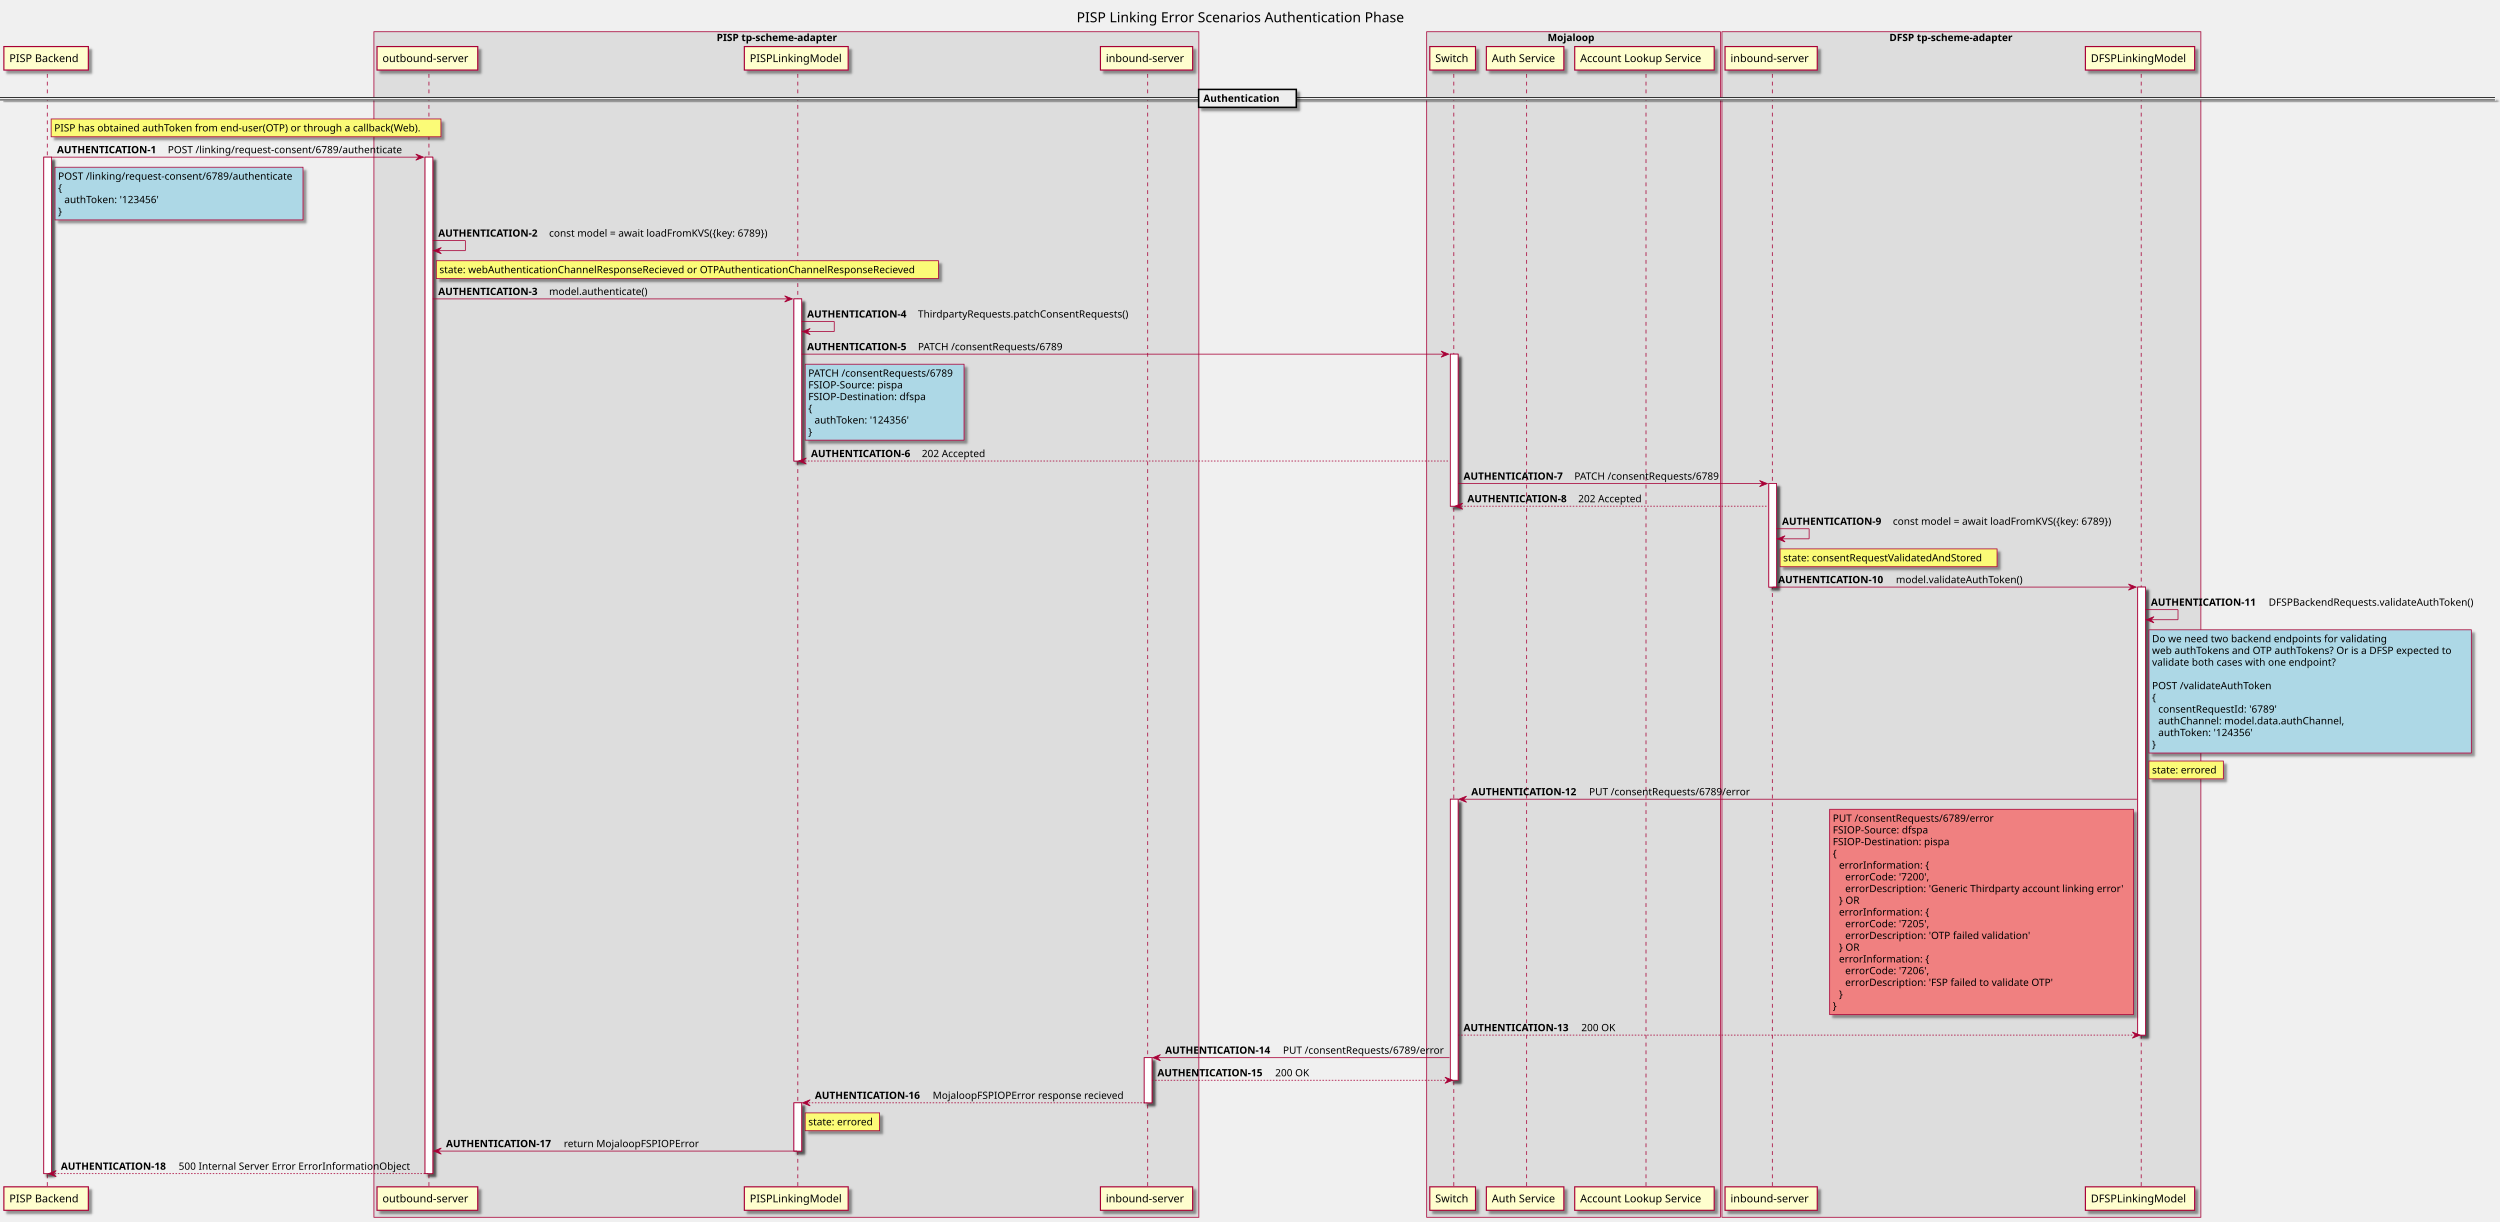
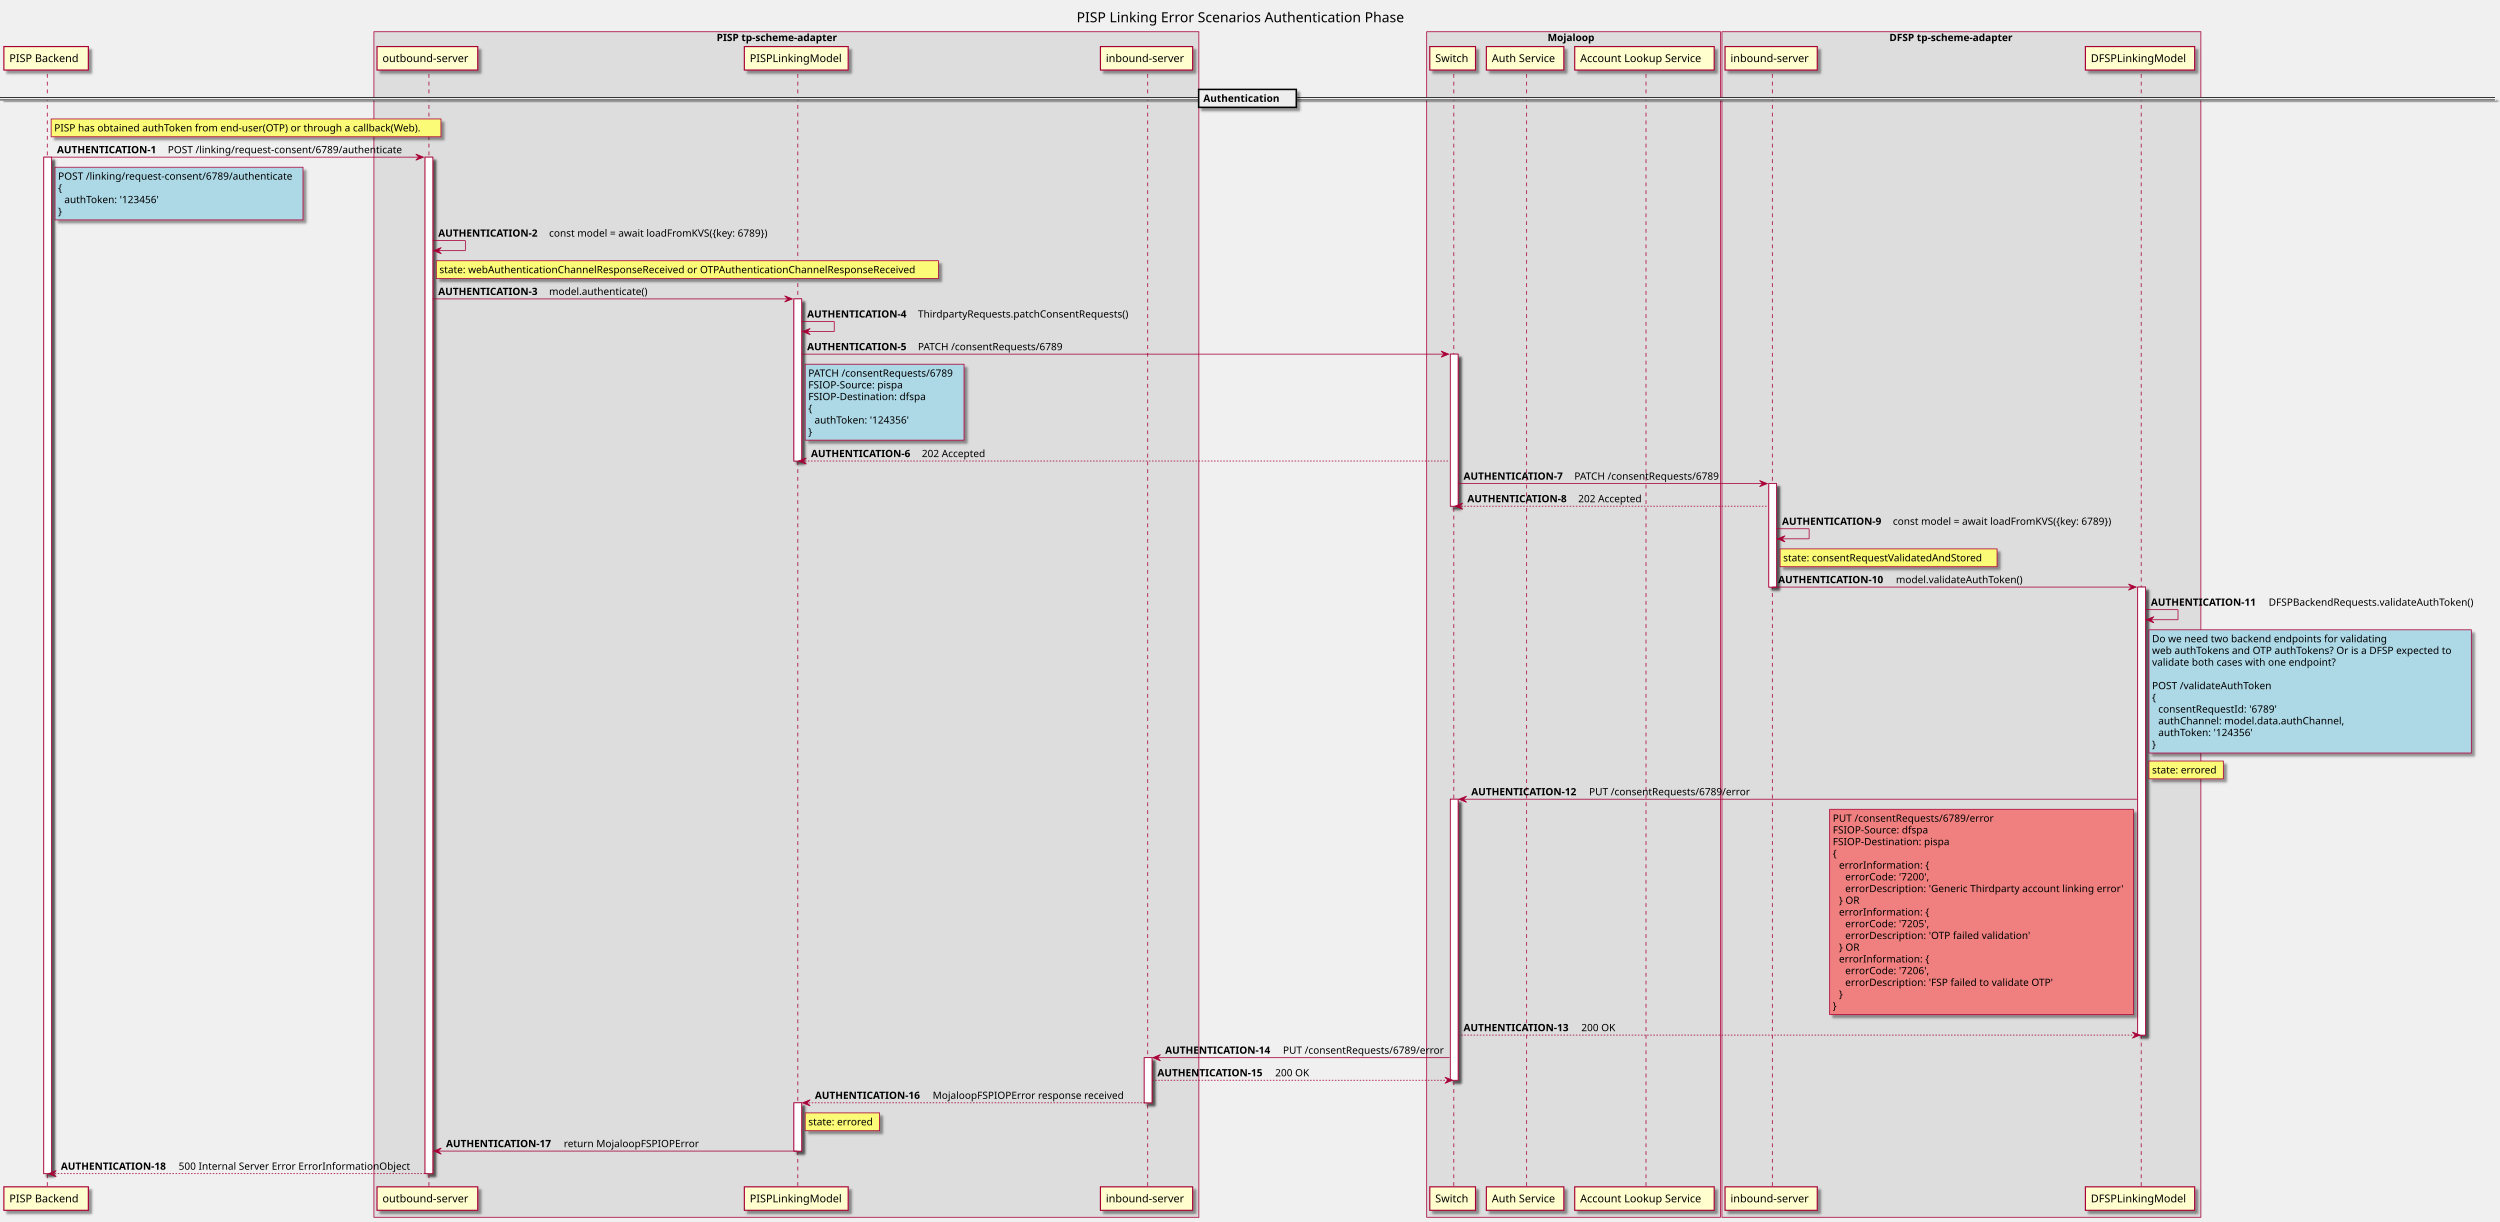
<svg xmlns="http://www.w3.org/2000/svg" contentScriptType="application/ecmascript" contentStyleType="text/css" height="1576px" preserveAspectRatio="none" style="width:3226px;height:1576px;" version="1.1" viewBox="0 0 3226 1576" width="3226px" zoomAndPan="magnify">
  <defs>
-     <filter height="300%" id="f1t2xaxu7m382k" width="300%" x="-1" y="-1">
+     <filter height="300%" id="frjs5i3payu4c" width="300%" x="-1" y="-1">
      <feGaussianBlur result="blurOut" stdDeviation="2.0" />
      <feColorMatrix in="blurOut" result="blurOut2" type="matrix" values="0 0 0 0 0 0 0 0 0 0 0 0 0 0 0 0 0 0 .4 0" />
      <feOffset dx="4.0" dy="4.0" in="blurOut2" result="blurOut3" />
      <feBlend in="SourceGraphic" in2="blurOut3" mode="normal" />
    </filter>
  </defs>
  <g>
    <text fill="#000000" font-family="sans-serif" font-size="18" lengthAdjust="spacing" textLength="441" x="1389.25" y="28.708">PISP Linking Error Scenarios Authentication Phase</text>
    <rect fill="#DDDDDD" height="1529.828" style="stroke:#A80036;stroke-width:1.0;" width="1064.5" x="482.5" y="40.953" />
    <text fill="#000000" font-family="sans-serif" font-size="13" font-weight="bold" lengthAdjust="spacing" textLength="180" x="924.75" y="53.02">PISP tp-scheme-adapter</text>
    <rect fill="#DDDDDD" height="1529.828" style="stroke:#A80036;stroke-width:1.0;" width="379" x="1841" y="40.953" />
    <text fill="#000000" font-family="sans-serif" font-size="13" font-weight="bold" lengthAdjust="spacing" textLength="67" x="1997" y="53.02">Mojaloop</text>
    <rect fill="#DDDDDD" height="1529.828" style="stroke:#A80036;stroke-width:1.0;" width="618" x="2222" y="40.953" />
    <text fill="#000000" font-family="sans-serif" font-size="13" font-weight="bold" lengthAdjust="spacing" textLength="186" x="2438" y="53.02">DFSP tp-scheme-adapter</text>
-     <rect fill="#FFFFFF" filter="url(#f1t2xaxu7m382k)" height="1311.703" style="stroke:#A80036;stroke-width:1.0;" width="10" x="56.5" y="202.781" />
-     <rect fill="#FFFFFF" filter="url(#f1t2xaxu7m382k)" height="1311.703" style="stroke:#A80036;stroke-width:1.0;" width="10" x="548.5" y="202.781" />
-     <rect fill="#FFFFFF" filter="url(#f1t2xaxu7m382k)" height="209.195" style="stroke:#A80036;stroke-width:1.0;" width="10" x="1024.5" y="385.711" />
-     <rect fill="#FFFFFF" filter="url(#f1t2xaxu7m382k)" height="62.266" style="stroke:#A80036;stroke-width:1.0;" width="10" x="1024.5" y="1423.086" />
-     <rect fill="#FFFFFF" filter="url(#f1t2xaxu7m382k)" height="58.266" style="stroke:#A80036;stroke-width:1.0;" width="10" x="1476.5" y="1364.82" />
-     <rect fill="#FFFFFF" filter="url(#f1t2xaxu7m382k)" height="196.195" style="stroke:#A80036;stroke-width:1.0;" width="10" x="1871.5" y="456.977" />
-     <rect fill="#FFFFFF" filter="url(#f1t2xaxu7m382k)" height="362.656" style="stroke:#A80036;stroke-width:1.0;" width="10" x="1871.5" y="1031.297" />
-     <rect fill="#FFFFFF" filter="url(#f1t2xaxu7m382k)" height="133.531" style="stroke:#A80036;stroke-width:1.0;" width="10" x="2282.5" y="624.039" />
-     <rect fill="#FFFFFF" filter="url(#f1t2xaxu7m382k)" height="578.117" style="stroke:#A80036;stroke-width:1.0;" width="10" x="2758.5" y="757.57" />
+     <rect fill="#FFFFFF" filter="url(#frjs5i3payu4c)" height="1311.703" style="stroke:#A80036;stroke-width:1.0;" width="10" x="56.5" y="202.781" />
+     <rect fill="#FFFFFF" filter="url(#frjs5i3payu4c)" height="1311.703" style="stroke:#A80036;stroke-width:1.0;" width="10" x="548.5" y="202.781" />
+     <rect fill="#FFFFFF" filter="url(#frjs5i3payu4c)" height="209.195" style="stroke:#A80036;stroke-width:1.0;" width="10" x="1024.5" y="385.711" />
+     <rect fill="#FFFFFF" filter="url(#frjs5i3payu4c)" height="62.266" style="stroke:#A80036;stroke-width:1.0;" width="10" x="1024.5" y="1423.086" />
+     <rect fill="#FFFFFF" filter="url(#frjs5i3payu4c)" height="58.266" style="stroke:#A80036;stroke-width:1.0;" width="10" x="1476.5" y="1364.82" />
+     <rect fill="#FFFFFF" filter="url(#frjs5i3payu4c)" height="196.195" style="stroke:#A80036;stroke-width:1.0;" width="10" x="1871.5" y="456.977" />
+     <rect fill="#FFFFFF" filter="url(#frjs5i3payu4c)" height="362.656" style="stroke:#A80036;stroke-width:1.0;" width="10" x="1871.5" y="1031.297" />
+     <rect fill="#FFFFFF" filter="url(#frjs5i3payu4c)" height="133.531" style="stroke:#A80036;stroke-width:1.0;" width="10" x="2282.5" y="624.039" />
+     <rect fill="#FFFFFF" filter="url(#frjs5i3payu4c)" height="578.117" style="stroke:#A80036;stroke-width:1.0;" width="10" x="2758.5" y="757.57" />
    <line style="stroke:#A80036;stroke-width:1.0;stroke-dasharray:5.0,5.0;" x1="61" x2="61" y1="95.383" y2="1532.484" />
    <line style="stroke:#A80036;stroke-width:1.0;stroke-dasharray:5.0,5.0;" x1="553.5" x2="553.5" y1="95.383" y2="1532.484" />
    <line style="stroke:#A80036;stroke-width:1.0;stroke-dasharray:5.0,5.0;" x1="1029.5" x2="1029.5" y1="95.383" y2="1532.484" />
    <line style="stroke:#A80036;stroke-width:1.0;stroke-dasharray:5.0,5.0;" x1="1481" x2="1481" y1="95.383" y2="1532.484" />
    <line style="stroke:#A80036;stroke-width:1.0;stroke-dasharray:5.0,5.0;" x1="1876" x2="1876" y1="95.383" y2="1532.484" />
    <line style="stroke:#A80036;stroke-width:1.0;stroke-dasharray:5.0,5.0;" x1="1970" x2="1970" y1="95.383" y2="1532.484" />
    <line style="stroke:#A80036;stroke-width:1.0;stroke-dasharray:5.0,5.0;" x1="2124" x2="2124" y1="95.383" y2="1532.484" />
    <line style="stroke:#A80036;stroke-width:1.0;stroke-dasharray:5.0,5.0;" x1="2287" x2="2287" y1="95.383" y2="1532.484" />
    <line style="stroke:#A80036;stroke-width:1.0;stroke-dasharray:5.0,5.0;" x1="2763" x2="2763" y1="95.383" y2="1532.484" />
-     <rect fill="#FEFECE" filter="url(#f1t2xaxu7m382k)" height="30.297" style="stroke:#A80036;stroke-width:1.5;" width="109" x="5" y="60.086" />
+     <rect fill="#FEFECE" filter="url(#frjs5i3payu4c)" height="30.297" style="stroke:#A80036;stroke-width:1.5;" width="109" x="5" y="60.086" />
    <text fill="#000000" font-family="sans-serif" font-size="14" lengthAdjust="spacing" textLength="95" x="12" y="80.081">PISP Backend</text>
-     <rect fill="#FEFECE" filter="url(#f1t2xaxu7m382k)" height="30.297" style="stroke:#A80036;stroke-width:1.5;" width="109" x="5" y="1531.484" />
+     <rect fill="#FEFECE" filter="url(#frjs5i3payu4c)" height="30.297" style="stroke:#A80036;stroke-width:1.5;" width="109" x="5" y="1531.484" />
    <text fill="#000000" font-family="sans-serif" font-size="14" lengthAdjust="spacing" textLength="95" x="12" y="1551.479">PISP Backend</text>
-     <rect fill="#FEFECE" filter="url(#f1t2xaxu7m382k)" height="30.297" style="stroke:#A80036;stroke-width:1.5;" width="130" x="486.5" y="60.086" />
+     <rect fill="#FEFECE" filter="url(#frjs5i3payu4c)" height="30.297" style="stroke:#A80036;stroke-width:1.5;" width="130" x="486.5" y="60.086" />
    <text fill="#000000" font-family="sans-serif" font-size="14" lengthAdjust="spacing" textLength="116" x="493.5" y="80.081">outbound-server</text>
-     <rect fill="#FEFECE" filter="url(#f1t2xaxu7m382k)" height="30.297" style="stroke:#A80036;stroke-width:1.5;" width="130" x="486.5" y="1531.484" />
+     <rect fill="#FEFECE" filter="url(#frjs5i3payu4c)" height="30.297" style="stroke:#A80036;stroke-width:1.5;" width="130" x="486.5" y="1531.484" />
    <text fill="#000000" font-family="sans-serif" font-size="14" lengthAdjust="spacing" textLength="116" x="493.5" y="1551.479">outbound-server</text>
-     <rect fill="#FEFECE" filter="url(#f1t2xaxu7m382k)" height="30.297" style="stroke:#A80036;stroke-width:1.5;" width="134" x="960.5" y="60.086" />
+     <rect fill="#FEFECE" filter="url(#frjs5i3payu4c)" height="30.297" style="stroke:#A80036;stroke-width:1.5;" width="134" x="960.5" y="60.086" />
    <text fill="#000000" font-family="sans-serif" font-size="14" lengthAdjust="spacing" textLength="120" x="967.5" y="80.081">PISPLinkingModel</text>
-     <rect fill="#FEFECE" filter="url(#f1t2xaxu7m382k)" height="30.297" style="stroke:#A80036;stroke-width:1.5;" width="134" x="960.5" y="1531.484" />
+     <rect fill="#FEFECE" filter="url(#frjs5i3payu4c)" height="30.297" style="stroke:#A80036;stroke-width:1.5;" width="134" x="960.5" y="1531.484" />
    <text fill="#000000" font-family="sans-serif" font-size="14" lengthAdjust="spacing" textLength="120" x="967.5" y="1551.479">PISPLinkingModel</text>
-     <rect fill="#FEFECE" filter="url(#f1t2xaxu7m382k)" height="30.297" style="stroke:#A80036;stroke-width:1.5;" width="119" x="1420" y="60.086" />
+     <rect fill="#FEFECE" filter="url(#frjs5i3payu4c)" height="30.297" style="stroke:#A80036;stroke-width:1.5;" width="119" x="1420" y="60.086" />
    <text fill="#000000" font-family="sans-serif" font-size="14" lengthAdjust="spacing" textLength="105" x="1427" y="80.081">inbound-server</text>
-     <rect fill="#FEFECE" filter="url(#f1t2xaxu7m382k)" height="30.297" style="stroke:#A80036;stroke-width:1.5;" width="119" x="1420" y="1531.484" />
+     <rect fill="#FEFECE" filter="url(#frjs5i3payu4c)" height="30.297" style="stroke:#A80036;stroke-width:1.5;" width="119" x="1420" y="1531.484" />
    <text fill="#000000" font-family="sans-serif" font-size="14" lengthAdjust="spacing" textLength="105" x="1427" y="1551.479">inbound-server</text>
-     <rect fill="#FEFECE" filter="url(#f1t2xaxu7m382k)" height="30.297" style="stroke:#A80036;stroke-width:1.5;" width="59" x="1845" y="60.086" />
+     <rect fill="#FEFECE" filter="url(#frjs5i3payu4c)" height="30.297" style="stroke:#A80036;stroke-width:1.5;" width="59" x="1845" y="60.086" />
    <text fill="#000000" font-family="sans-serif" font-size="14" lengthAdjust="spacing" textLength="45" x="1852" y="80.081">Switch</text>
-     <rect fill="#FEFECE" filter="url(#f1t2xaxu7m382k)" height="30.297" style="stroke:#A80036;stroke-width:1.5;" width="59" x="1845" y="1531.484" />
+     <rect fill="#FEFECE" filter="url(#frjs5i3payu4c)" height="30.297" style="stroke:#A80036;stroke-width:1.5;" width="59" x="1845" y="1531.484" />
    <text fill="#000000" font-family="sans-serif" font-size="14" lengthAdjust="spacing" textLength="45" x="1852" y="1551.479">Switch</text>
-     <rect fill="#FEFECE" filter="url(#f1t2xaxu7m382k)" height="30.297" style="stroke:#A80036;stroke-width:1.5;" width="100" x="1918" y="60.086" />
+     <rect fill="#FEFECE" filter="url(#frjs5i3payu4c)" height="30.297" style="stroke:#A80036;stroke-width:1.5;" width="100" x="1918" y="60.086" />
    <text fill="#000000" font-family="sans-serif" font-size="14" lengthAdjust="spacing" textLength="86" x="1925" y="80.081">Auth Service</text>
-     <rect fill="#FEFECE" filter="url(#f1t2xaxu7m382k)" height="30.297" style="stroke:#A80036;stroke-width:1.5;" width="100" x="1918" y="1531.484" />
+     <rect fill="#FEFECE" filter="url(#frjs5i3payu4c)" height="30.297" style="stroke:#A80036;stroke-width:1.5;" width="100" x="1918" y="1531.484" />
    <text fill="#000000" font-family="sans-serif" font-size="14" lengthAdjust="spacing" textLength="86" x="1925" y="1551.479">Auth Service</text>
-     <rect fill="#FEFECE" filter="url(#f1t2xaxu7m382k)" height="30.297" style="stroke:#A80036;stroke-width:1.5;" width="180" x="2032" y="60.086" />
+     <rect fill="#FEFECE" filter="url(#frjs5i3payu4c)" height="30.297" style="stroke:#A80036;stroke-width:1.5;" width="180" x="2032" y="60.086" />
    <text fill="#000000" font-family="sans-serif" font-size="14" lengthAdjust="spacing" textLength="166" x="2039" y="80.081">Account Lookup Service</text>
-     <rect fill="#FEFECE" filter="url(#f1t2xaxu7m382k)" height="30.297" style="stroke:#A80036;stroke-width:1.5;" width="180" x="2032" y="1531.484" />
+     <rect fill="#FEFECE" filter="url(#frjs5i3payu4c)" height="30.297" style="stroke:#A80036;stroke-width:1.5;" width="180" x="2032" y="1531.484" />
    <text fill="#000000" font-family="sans-serif" font-size="14" lengthAdjust="spacing" textLength="166" x="2039" y="1551.479">Account Lookup Service</text>
-     <rect fill="#FEFECE" filter="url(#f1t2xaxu7m382k)" height="30.297" style="stroke:#A80036;stroke-width:1.5;" width="119" x="2226" y="60.086" />
+     <rect fill="#FEFECE" filter="url(#frjs5i3payu4c)" height="30.297" style="stroke:#A80036;stroke-width:1.5;" width="119" x="2226" y="60.086" />
    <text fill="#000000" font-family="sans-serif" font-size="14" lengthAdjust="spacing" textLength="105" x="2233" y="80.081">inbound-server</text>
-     <rect fill="#FEFECE" filter="url(#f1t2xaxu7m382k)" height="30.297" style="stroke:#A80036;stroke-width:1.5;" width="119" x="2226" y="1531.484" />
+     <rect fill="#FEFECE" filter="url(#frjs5i3payu4c)" height="30.297" style="stroke:#A80036;stroke-width:1.5;" width="119" x="2226" y="1531.484" />
    <text fill="#000000" font-family="sans-serif" font-size="14" lengthAdjust="spacing" textLength="105" x="2233" y="1551.479">inbound-server</text>
-     <rect fill="#FEFECE" filter="url(#f1t2xaxu7m382k)" height="30.297" style="stroke:#A80036;stroke-width:1.5;" width="141" x="2691" y="60.086" />
+     <rect fill="#FEFECE" filter="url(#frjs5i3payu4c)" height="30.297" style="stroke:#A80036;stroke-width:1.5;" width="141" x="2691" y="60.086" />
    <text fill="#000000" font-family="sans-serif" font-size="14" lengthAdjust="spacing" textLength="127" x="2698" y="80.081">DFSPLinkingModel</text>
-     <rect fill="#FEFECE" filter="url(#f1t2xaxu7m382k)" height="30.297" style="stroke:#A80036;stroke-width:1.5;" width="141" x="2691" y="1531.484" />
+     <rect fill="#FEFECE" filter="url(#frjs5i3payu4c)" height="30.297" style="stroke:#A80036;stroke-width:1.5;" width="141" x="2691" y="1531.484" />
    <text fill="#000000" font-family="sans-serif" font-size="14" lengthAdjust="spacing" textLength="127" x="2698" y="1551.479">DFSPLinkingModel</text>
-     <rect fill="#FFFFFF" filter="url(#f1t2xaxu7m382k)" height="1311.703" style="stroke:#A80036;stroke-width:1.0;" width="10" x="56.5" y="202.781" />
-     <rect fill="#FFFFFF" filter="url(#f1t2xaxu7m382k)" height="1311.703" style="stroke:#A80036;stroke-width:1.0;" width="10" x="548.5" y="202.781" />
-     <rect fill="#FFFFFF" filter="url(#f1t2xaxu7m382k)" height="209.195" style="stroke:#A80036;stroke-width:1.0;" width="10" x="1024.5" y="385.711" />
-     <rect fill="#FFFFFF" filter="url(#f1t2xaxu7m382k)" height="62.266" style="stroke:#A80036;stroke-width:1.0;" width="10" x="1024.5" y="1423.086" />
-     <rect fill="#FFFFFF" filter="url(#f1t2xaxu7m382k)" height="58.266" style="stroke:#A80036;stroke-width:1.0;" width="10" x="1476.5" y="1364.82" />
-     <rect fill="#FFFFFF" filter="url(#f1t2xaxu7m382k)" height="196.195" style="stroke:#A80036;stroke-width:1.0;" width="10" x="1871.5" y="456.977" />
-     <rect fill="#FFFFFF" filter="url(#f1t2xaxu7m382k)" height="362.656" style="stroke:#A80036;stroke-width:1.0;" width="10" x="1871.5" y="1031.297" />
-     <rect fill="#FFFFFF" filter="url(#f1t2xaxu7m382k)" height="133.531" style="stroke:#A80036;stroke-width:1.0;" width="10" x="2282.5" y="624.039" />
-     <rect fill="#FFFFFF" filter="url(#f1t2xaxu7m382k)" height="578.117" style="stroke:#A80036;stroke-width:1.0;" width="10" x="2758.5" y="757.57" />
-     <rect fill="#EEEEEE" filter="url(#f1t2xaxu7m382k)" height="3" style="stroke:#EEEEEE;stroke-width:1.0;" width="3219.5" x="0" y="125.949" />
+     <rect fill="#FFFFFF" filter="url(#frjs5i3payu4c)" height="1311.703" style="stroke:#A80036;stroke-width:1.0;" width="10" x="56.5" y="202.781" />
+     <rect fill="#FFFFFF" filter="url(#frjs5i3payu4c)" height="1311.703" style="stroke:#A80036;stroke-width:1.0;" width="10" x="548.5" y="202.781" />
+     <rect fill="#FFFFFF" filter="url(#frjs5i3payu4c)" height="209.195" style="stroke:#A80036;stroke-width:1.0;" width="10" x="1024.5" y="385.711" />
+     <rect fill="#FFFFFF" filter="url(#frjs5i3payu4c)" height="62.266" style="stroke:#A80036;stroke-width:1.0;" width="10" x="1024.5" y="1423.086" />
+     <rect fill="#FFFFFF" filter="url(#frjs5i3payu4c)" height="58.266" style="stroke:#A80036;stroke-width:1.0;" width="10" x="1476.5" y="1364.82" />
+     <rect fill="#FFFFFF" filter="url(#frjs5i3payu4c)" height="196.195" style="stroke:#A80036;stroke-width:1.0;" width="10" x="1871.5" y="456.977" />
+     <rect fill="#FFFFFF" filter="url(#frjs5i3payu4c)" height="362.656" style="stroke:#A80036;stroke-width:1.0;" width="10" x="1871.5" y="1031.297" />
+     <rect fill="#FFFFFF" filter="url(#frjs5i3payu4c)" height="133.531" style="stroke:#A80036;stroke-width:1.0;" width="10" x="2282.5" y="624.039" />
+     <rect fill="#FFFFFF" filter="url(#frjs5i3payu4c)" height="578.117" style="stroke:#A80036;stroke-width:1.0;" width="10" x="2758.5" y="757.57" />
+     <rect fill="#EEEEEE" filter="url(#frjs5i3payu4c)" height="3" style="stroke:#EEEEEE;stroke-width:1.0;" width="3219.5" x="0" y="125.949" />
    <line style="stroke:#000000;stroke-width:1.0;" x1="0" x2="3219.5" y1="125.949" y2="125.949" />
    <line style="stroke:#000000;stroke-width:1.0;" x1="0" x2="3219.5" y1="128.949" y2="128.949" />
-     <rect fill="#EEEEEE" filter="url(#f1t2xaxu7m382k)" height="23.133" style="stroke:#000000;stroke-width:2.0;" width="126" x="1546.75" y="115.383" />
+     <rect fill="#EEEEEE" filter="url(#frjs5i3payu4c)" height="23.133" style="stroke:#000000;stroke-width:2.0;" width="126" x="1546.75" y="115.383" />
    <text fill="#000000" font-family="sans-serif" font-size="13" font-weight="bold" lengthAdjust="spacing" textLength="107" x="1552.75" y="131.45">Authentication</text>
-     <rect fill="#FBFB77" filter="url(#f1t2xaxu7m382k)" height="23" style="stroke:#A80036;stroke-width:1.0;" width="503" x="66" y="153.516" />
+     <rect fill="#FBFB77" filter="url(#frjs5i3payu4c)" height="23" style="stroke:#A80036;stroke-width:1.0;" width="503" x="66" y="153.516" />
    <text fill="#000000" font-family="sans-serif" font-size="13" lengthAdjust="spacing" textLength="495" x="70" y="169.583">PISP has obtained authToken from end-user(OTP) or through a callback(Web).</text>
    <polygon fill="#A80036" points="536.5,198.781,546.5,202.781,536.5,206.781,540.5,202.781" style="stroke:#A80036;stroke-width:1.0;" />
    <line style="stroke:#A80036;stroke-width:1.0;" x1="66.5" x2="542.5" y1="202.781" y2="202.781" />
    <text fill="#000000" font-family="sans-serif" font-size="13" font-weight="bold" lengthAdjust="spacing" textLength="139" x="73.5" y="197.715">AUTHENTICATION-1</text>
    <text fill="#000000" font-family="sans-serif" font-size="13" lengthAdjust="spacing" textLength="312" x="216.5" y="197.715">POST /linking/request-consent/6789/authenticate</text>
-     <rect fill="#ADD8E6" filter="url(#f1t2xaxu7m382k)" height="68" style="stroke:#A80036;stroke-width:1.0;" width="320" x="71" y="215.781" />
+     <rect fill="#ADD8E6" filter="url(#frjs5i3payu4c)" height="68" style="stroke:#A80036;stroke-width:1.0;" width="320" x="71" y="215.781" />
    <text fill="#000000" font-family="sans-serif" font-size="13" lengthAdjust="spacing" textLength="312" x="75" y="231.848">POST /linking/request-consent/6789/authenticate</text>
    <text fill="#000000" font-family="sans-serif" font-size="13" lengthAdjust="spacing" textLength="8" x="75" y="246.981">{</text>
    <text fill="#000000" font-family="sans-serif" font-size="13" lengthAdjust="spacing" textLength="129" x="83" y="262.114">authToken: '123456'</text>
    <text fill="#000000" font-family="sans-serif" font-size="13" lengthAdjust="spacing" textLength="8" x="75" y="277.247">}</text>
    <line style="stroke:#A80036;stroke-width:1.0;" x1="558.5" x2="600.5" y1="310.445" y2="310.445" />
    <line style="stroke:#A80036;stroke-width:1.0;" x1="600.5" x2="600.5" y1="310.445" y2="323.445" />
    <line style="stroke:#A80036;stroke-width:1.0;" x1="559.5" x2="600.5" y1="323.445" y2="323.445" />
    <polygon fill="#A80036" points="569.5,319.445,559.5,323.445,569.5,327.445,565.5,323.445" style="stroke:#A80036;stroke-width:1.0;" />
    <text fill="#000000" font-family="sans-serif" font-size="13" font-weight="bold" lengthAdjust="spacing" textLength="139" x="565.5" y="305.379">AUTHENTICATION-2</text>
    <text fill="#000000" font-family="sans-serif" font-size="13" lengthAdjust="spacing" textLength="309" x="708.5" y="305.379">const model = await loadFromKVS({key: 6789})</text>
-     <rect fill="#FBFB77" filter="url(#f1t2xaxu7m382k)" height="23" style="stroke:#A80036;stroke-width:1.0;" width="648" x="563" y="336.445" />
-     <text fill="#000000" font-family="sans-serif" font-size="13" lengthAdjust="spacing" textLength="640" x="567" y="352.512">state: webAuthenticationChannelResponseRecieved or OTPAuthenticationChannelResponseRecieved</text>
+     <rect fill="#FBFB77" filter="url(#frjs5i3payu4c)" height="23" style="stroke:#A80036;stroke-width:1.0;" width="648" x="563" y="336.445" />
+     <text fill="#000000" font-family="sans-serif" font-size="13" lengthAdjust="spacing" textLength="640" x="567" y="352.512">state: webAuthenticationChannelResponseReceived or OTPAuthenticationChannelResponseReceived</text>
    <polygon fill="#A80036" points="1012.5,381.711,1022.5,385.711,1012.5,389.711,1016.5,385.711" style="stroke:#A80036;stroke-width:1.0;" />
    <line style="stroke:#A80036;stroke-width:1.0;" x1="558.5" x2="1018.5" y1="385.711" y2="385.711" />
    <text fill="#000000" font-family="sans-serif" font-size="13" font-weight="bold" lengthAdjust="spacing" textLength="139" x="565.5" y="380.645">AUTHENTICATION-3</text>
    <text fill="#000000" font-family="sans-serif" font-size="13" lengthAdjust="spacing" textLength="135" x="708.5" y="380.645">model.authenticate()</text>
    <line style="stroke:#A80036;stroke-width:1.0;" x1="1034.5" x2="1076.5" y1="414.844" y2="414.844" />
    <line style="stroke:#A80036;stroke-width:1.0;" x1="1076.5" x2="1076.5" y1="414.844" y2="427.844" />
    <line style="stroke:#A80036;stroke-width:1.0;" x1="1035.5" x2="1076.5" y1="427.844" y2="427.844" />
    <polygon fill="#A80036" points="1045.5,423.844,1035.5,427.844,1045.5,431.844,1041.5,427.844" style="stroke:#A80036;stroke-width:1.0;" />
    <text fill="#000000" font-family="sans-serif" font-size="13" font-weight="bold" lengthAdjust="spacing" textLength="139" x="1041.5" y="409.778">AUTHENTICATION-4</text>
    <text fill="#000000" font-family="sans-serif" font-size="13" lengthAdjust="spacing" textLength="285" x="1184.5" y="409.778">ThirdpartyRequests.patchConsentRequests()</text>
    <polygon fill="#A80036" points="1859.5,452.977,1869.5,456.977,1859.5,460.977,1863.5,456.977" style="stroke:#A80036;stroke-width:1.0;" />
    <line style="stroke:#A80036;stroke-width:1.0;" x1="1034.5" x2="1865.5" y1="456.977" y2="456.977" />
    <text fill="#000000" font-family="sans-serif" font-size="13" font-weight="bold" lengthAdjust="spacing" textLength="139" x="1041.5" y="451.911">AUTHENTICATION-5</text>
    <text fill="#000000" font-family="sans-serif" font-size="13" lengthAdjust="spacing" textLength="197" x="1184.5" y="451.911">PATCH /consentRequests/6789</text>
-     <rect fill="#ADD8E6" filter="url(#f1t2xaxu7m382k)" height="98" style="stroke:#A80036;stroke-width:1.0;" width="205" x="1039" y="469.977" />
+     <rect fill="#ADD8E6" filter="url(#frjs5i3payu4c)" height="98" style="stroke:#A80036;stroke-width:1.0;" width="205" x="1039" y="469.977" />
    <text fill="#000000" font-family="sans-serif" font-size="13" lengthAdjust="spacing" textLength="197" x="1043" y="486.043">PATCH /consentRequests/6789</text>
    <text fill="#000000" font-family="sans-serif" font-size="13" lengthAdjust="spacing" textLength="129" x="1043" y="501.176">FSIOP-Source: pispa</text>
    <text fill="#000000" font-family="sans-serif" font-size="13" lengthAdjust="spacing" textLength="158" x="1043" y="516.309">FSIOP-Destination: dfspa</text>
    <text fill="#000000" font-family="sans-serif" font-size="13" lengthAdjust="spacing" textLength="8" x="1043" y="531.442">{</text>
    <text fill="#000000" font-family="sans-serif" font-size="13" lengthAdjust="spacing" textLength="129" x="1051" y="546.575">authToken: '124356'</text>
    <text fill="#000000" font-family="sans-serif" font-size="13" lengthAdjust="spacing" textLength="8" x="1043" y="561.707">}</text>
    <polygon fill="#A80036" points="1040.5,590.906,1030.5,594.906,1040.5,598.906,1036.5,594.906" style="stroke:#A80036;stroke-width:1.0;" />
    <line style="stroke:#A80036;stroke-width:1.0;stroke-dasharray:2.0,2.0;" x1="1034.5" x2="1870.5" y1="594.906" y2="594.906" />
    <text fill="#000000" font-family="sans-serif" font-size="13" font-weight="bold" lengthAdjust="spacing" textLength="139" x="1046.5" y="589.84">AUTHENTICATION-6</text>
    <text fill="#000000" font-family="sans-serif" font-size="13" lengthAdjust="spacing" textLength="88" x="1189.5" y="589.84">202 Accepted</text>
    <polygon fill="#A80036" points="2270.5,620.039,2280.5,624.039,2270.5,628.039,2274.5,624.039" style="stroke:#A80036;stroke-width:1.0;" />
    <line style="stroke:#A80036;stroke-width:1.0;" x1="1881.5" x2="2276.5" y1="624.039" y2="624.039" />
    <text fill="#000000" font-family="sans-serif" font-size="13" font-weight="bold" lengthAdjust="spacing" textLength="139" x="1888.5" y="618.973">AUTHENTICATION-7</text>
    <text fill="#000000" font-family="sans-serif" font-size="13" lengthAdjust="spacing" textLength="197" x="2031.5" y="618.973">PATCH /consentRequests/6789</text>
    <polygon fill="#A80036" points="1887.5,649.172,1877.5,653.172,1887.5,657.172,1883.5,653.172" style="stroke:#A80036;stroke-width:1.0;" />
    <line style="stroke:#A80036;stroke-width:1.0;stroke-dasharray:2.0,2.0;" x1="1881.5" x2="2281.5" y1="653.172" y2="653.172" />
    <text fill="#000000" font-family="sans-serif" font-size="13" font-weight="bold" lengthAdjust="spacing" textLength="139" x="1893.5" y="648.106">AUTHENTICATION-8</text>
    <text fill="#000000" font-family="sans-serif" font-size="13" lengthAdjust="spacing" textLength="88" x="2036.5" y="648.106">202 Accepted</text>
    <line style="stroke:#A80036;stroke-width:1.0;" x1="2292.5" x2="2334.5" y1="682.305" y2="682.305" />
    <line style="stroke:#A80036;stroke-width:1.0;" x1="2334.5" x2="2334.5" y1="682.305" y2="695.305" />
    <line style="stroke:#A80036;stroke-width:1.0;" x1="2293.5" x2="2334.5" y1="695.305" y2="695.305" />
    <polygon fill="#A80036" points="2303.5,691.305,2293.5,695.305,2303.5,699.305,2299.5,695.305" style="stroke:#A80036;stroke-width:1.0;" />
    <text fill="#000000" font-family="sans-serif" font-size="13" font-weight="bold" lengthAdjust="spacing" textLength="139" x="2299.5" y="677.239">AUTHENTICATION-9</text>
    <text fill="#000000" font-family="sans-serif" font-size="13" lengthAdjust="spacing" textLength="309" x="2442.5" y="677.239">const model = await loadFromKVS({key: 6789})</text>
-     <rect fill="#FBFB77" filter="url(#f1t2xaxu7m382k)" height="23" style="stroke:#A80036;stroke-width:1.0;" width="280" x="2297" y="708.305" />
+     <rect fill="#FBFB77" filter="url(#frjs5i3payu4c)" height="23" style="stroke:#A80036;stroke-width:1.0;" width="280" x="2297" y="708.305" />
    <text fill="#000000" font-family="sans-serif" font-size="13" lengthAdjust="spacing" textLength="272" x="2301" y="724.372">state: consentRequestValidatedAndStored</text>
    <polygon fill="#A80036" points="2746.5,753.57,2756.5,757.57,2746.5,761.57,2750.5,757.57" style="stroke:#A80036;stroke-width:1.0;" />
    <line style="stroke:#A80036;stroke-width:1.0;" x1="2287.5" x2="2752.5" y1="757.57" y2="757.57" />
    <text fill="#000000" font-family="sans-serif" font-size="13" font-weight="bold" lengthAdjust="spacing" textLength="148" x="2294.5" y="752.504">AUTHENTICATION-10</text>
    <text fill="#000000" font-family="sans-serif" font-size="13" lengthAdjust="spacing" textLength="172" x="2446.5" y="752.504">model.validateAuthToken()</text>
    <line style="stroke:#A80036;stroke-width:1.0;" x1="2768.5" x2="2810.5" y1="786.703" y2="786.703" />
    <line style="stroke:#A80036;stroke-width:1.0;" x1="2810.5" x2="2810.5" y1="786.703" y2="799.703" />
    <line style="stroke:#A80036;stroke-width:1.0;" x1="2769.5" x2="2810.5" y1="799.703" y2="799.703" />
    <polygon fill="#A80036" points="2779.5,795.703,2769.5,799.703,2779.5,803.703,2775.5,799.703" style="stroke:#A80036;stroke-width:1.0;" />
    <text fill="#000000" font-family="sans-serif" font-size="13" font-weight="bold" lengthAdjust="spacing" textLength="148" x="2775.5" y="781.637">AUTHENTICATION-11</text>
    <text fill="#000000" font-family="sans-serif" font-size="13" lengthAdjust="spacing" textLength="280" x="2927.5" y="781.637">DFSPBackendRequests.validateAuthToken()</text>
-     <rect fill="#ADD8E6" filter="url(#f1t2xaxu7m382k)" height="159" style="stroke:#A80036;stroke-width:1.0;" width="416" x="2773" y="812.703" />
+     <rect fill="#ADD8E6" filter="url(#frjs5i3payu4c)" height="159" style="stroke:#A80036;stroke-width:1.0;" width="416" x="2773" y="812.703" />
    <text fill="#000000" font-family="sans-serif" font-size="13" lengthAdjust="spacing" textLength="312" x="2777" y="828.77">Do we need two backend endpoints for validating</text>
    <text fill="#000000" font-family="sans-serif" font-size="13" lengthAdjust="spacing" textLength="408" x="2777" y="843.903">web authTokens and OTP authTokens? Or is a DFSP expected to</text>
    <text fill="#000000" font-family="sans-serif" font-size="13" lengthAdjust="spacing" textLength="248" x="2777" y="859.036">validate both cases with one endpoint?</text>
    <text fill="#000000" font-family="sans-serif" font-size="13" lengthAdjust="spacing" textLength="0" x="2781" y="874.168" />
    <text fill="#000000" font-family="sans-serif" font-size="13" lengthAdjust="spacing" textLength="160" x="2777" y="889.301">POST /validateAuthToken</text>
    <text fill="#000000" font-family="sans-serif" font-size="13" lengthAdjust="spacing" textLength="8" x="2777" y="904.434">{</text>
    <text fill="#000000" font-family="sans-serif" font-size="13" lengthAdjust="spacing" textLength="160" x="2785" y="919.567">consentRequestId: '6789'</text>
    <text fill="#000000" font-family="sans-serif" font-size="13" lengthAdjust="spacing" textLength="251" x="2785" y="934.7">authChannel: model.data.authChannel,</text>
    <text fill="#000000" font-family="sans-serif" font-size="13" lengthAdjust="spacing" textLength="129" x="2785" y="949.832">authToken: '124356'</text>
    <text fill="#000000" font-family="sans-serif" font-size="13" lengthAdjust="spacing" textLength="8" x="2777" y="964.965">}</text>
-     <rect fill="#FBFB77" filter="url(#f1t2xaxu7m382k)" height="23" style="stroke:#A80036;stroke-width:1.0;" width="96" x="2773" y="982.031" />
+     <rect fill="#FBFB77" filter="url(#frjs5i3payu4c)" height="23" style="stroke:#A80036;stroke-width:1.0;" width="96" x="2773" y="982.031" />
    <text fill="#000000" font-family="sans-serif" font-size="13" lengthAdjust="spacing" textLength="88" x="2777" y="998.098">state: errored</text>
    <polygon fill="#A80036" points="1892.5,1027.297,1882.5,1031.297,1892.5,1035.297,1888.5,1031.297" style="stroke:#A80036;stroke-width:1.0;" />
    <line style="stroke:#A80036;stroke-width:1.0;" x1="1886.5" x2="2757.5" y1="1031.297" y2="1031.297" />
    <text fill="#000000" font-family="sans-serif" font-size="13" font-weight="bold" lengthAdjust="spacing" textLength="148" x="1898.5" y="1026.231">AUTHENTICATION-12</text>
    <text fill="#000000" font-family="sans-serif" font-size="13" lengthAdjust="spacing" textLength="214" x="2050.5" y="1026.231">PUT /consentRequests/6789/error</text>
-     <rect fill="#F08080" filter="url(#f1t2xaxu7m382k)" height="265" style="stroke:#A80036;stroke-width:1.0;" width="392" x="2361" y="1044.297" />
+     <rect fill="#F08080" filter="url(#frjs5i3payu4c)" height="265" style="stroke:#A80036;stroke-width:1.0;" width="392" x="2361" y="1044.297" />
    <text fill="#000000" font-family="sans-serif" font-size="13" lengthAdjust="spacing" textLength="214" x="2365" y="1060.364">PUT /consentRequests/6789/error</text>
    <text fill="#000000" font-family="sans-serif" font-size="13" lengthAdjust="spacing" textLength="130" x="2365" y="1075.497">FSIOP-Source: dfspa</text>
    <text fill="#000000" font-family="sans-serif" font-size="13" lengthAdjust="spacing" textLength="157" x="2365" y="1090.629">FSIOP-Destination: pispa</text>
    <text fill="#000000" font-family="sans-serif" font-size="13" lengthAdjust="spacing" textLength="8" x="2365" y="1105.762">{</text>
    <text fill="#000000" font-family="sans-serif" font-size="13" lengthAdjust="spacing" textLength="120" x="2373" y="1120.895">errorInformation: {</text>
    <text fill="#000000" font-family="sans-serif" font-size="13" lengthAdjust="spacing" textLength="114" x="2381" y="1136.028">errorCode: '7200',</text>
    <text fill="#000000" font-family="sans-serif" font-size="13" lengthAdjust="spacing" textLength="368" x="2381" y="1151.161">errorDescription: 'Generic Thirdparty account linking error'</text>
    <text fill="#000000" font-family="sans-serif" font-size="13" lengthAdjust="spacing" textLength="30" x="2373" y="1166.293">} OR</text>
    <text fill="#000000" font-family="sans-serif" font-size="13" lengthAdjust="spacing" textLength="120" x="2373" y="1181.426">errorInformation: {</text>
    <text fill="#000000" font-family="sans-serif" font-size="13" lengthAdjust="spacing" textLength="114" x="2381" y="1196.559">errorCode: '7205',</text>
    <text fill="#000000" font-family="sans-serif" font-size="13" lengthAdjust="spacing" textLength="245" x="2381" y="1211.692">errorDescription: 'OTP failed validation'</text>
    <text fill="#000000" font-family="sans-serif" font-size="13" lengthAdjust="spacing" textLength="30" x="2373" y="1226.825">} OR</text>
    <text fill="#000000" font-family="sans-serif" font-size="13" lengthAdjust="spacing" textLength="120" x="2373" y="1241.957">errorInformation: {</text>
    <text fill="#000000" font-family="sans-serif" font-size="13" lengthAdjust="spacing" textLength="114" x="2381" y="1257.09">errorCode: '7206',</text>
    <text fill="#000000" font-family="sans-serif" font-size="13" lengthAdjust="spacing" textLength="279" x="2381" y="1272.223">errorDescription: 'FSP failed to validate OTP'</text>
    <text fill="#000000" font-family="sans-serif" font-size="13" lengthAdjust="spacing" textLength="8" x="2373" y="1287.356">}</text>
    <text fill="#000000" font-family="sans-serif" font-size="13" lengthAdjust="spacing" textLength="8" x="2365" y="1302.489">}</text>
    <polygon fill="#A80036" points="2751.5,1331.688,2761.5,1335.688,2751.5,1339.688,2755.5,1335.688" style="stroke:#A80036;stroke-width:1.0;" />
    <line style="stroke:#A80036;stroke-width:1.0;stroke-dasharray:2.0,2.0;" x1="1881.5" x2="2757.5" y1="1335.688" y2="1335.688" />
    <text fill="#000000" font-family="sans-serif" font-size="13" font-weight="bold" lengthAdjust="spacing" textLength="148" x="1888.5" y="1330.622">AUTHENTICATION-13</text>
    <text fill="#000000" font-family="sans-serif" font-size="13" lengthAdjust="spacing" textLength="46" x="2040.5" y="1330.622">200 OK</text>
    <polygon fill="#A80036" points="1497.5,1360.82,1487.5,1364.82,1497.5,1368.82,1493.5,1364.82" style="stroke:#A80036;stroke-width:1.0;" />
    <line style="stroke:#A80036;stroke-width:1.0;" x1="1491.5" x2="1870.5" y1="1364.82" y2="1364.82" />
    <text fill="#000000" font-family="sans-serif" font-size="13" font-weight="bold" lengthAdjust="spacing" textLength="148" x="1503.5" y="1359.754">AUTHENTICATION-14</text>
    <text fill="#000000" font-family="sans-serif" font-size="13" lengthAdjust="spacing" textLength="214" x="1655.5" y="1359.754">PUT /consentRequests/6789/error</text>
    <polygon fill="#A80036" points="1864.5,1389.953,1874.5,1393.953,1864.5,1397.953,1868.5,1393.953" style="stroke:#A80036;stroke-width:1.0;" />
    <line style="stroke:#A80036;stroke-width:1.0;stroke-dasharray:2.0,2.0;" x1="1486.5" x2="1870.5" y1="1393.953" y2="1393.953" />
    <text fill="#000000" font-family="sans-serif" font-size="13" font-weight="bold" lengthAdjust="spacing" textLength="148" x="1493.5" y="1388.887">AUTHENTICATION-15</text>
    <text fill="#000000" font-family="sans-serif" font-size="13" lengthAdjust="spacing" textLength="46" x="1645.5" y="1388.887">200 OK</text>
    <polygon fill="#A80036" points="1045.5,1419.086,1035.5,1423.086,1045.5,1427.086,1041.5,1423.086" style="stroke:#A80036;stroke-width:1.0;" />
    <line style="stroke:#A80036;stroke-width:1.0;stroke-dasharray:2.0,2.0;" x1="1039.5" x2="1480.5" y1="1423.086" y2="1423.086" />
    <text fill="#000000" font-family="sans-serif" font-size="13" font-weight="bold" lengthAdjust="spacing" textLength="148" x="1051.5" y="1418.02">AUTHENTICATION-16</text>
-     <text fill="#000000" font-family="sans-serif" font-size="13" lengthAdjust="spacing" textLength="254" x="1203.5" y="1418.02">MojaloopFSPIOPError response recieved</text>
-     <rect fill="#FBFB77" filter="url(#f1t2xaxu7m382k)" height="23" style="stroke:#A80036;stroke-width:1.0;" width="96" x="1039" y="1436.086" />
+     <text fill="#000000" font-family="sans-serif" font-size="13" lengthAdjust="spacing" textLength="254" x="1203.5" y="1418.02">MojaloopFSPIOPError response received</text>
+     <rect fill="#FBFB77" filter="url(#frjs5i3payu4c)" height="23" style="stroke:#A80036;stroke-width:1.0;" width="96" x="1039" y="1436.086" />
    <text fill="#000000" font-family="sans-serif" font-size="13" lengthAdjust="spacing" textLength="88" x="1043" y="1452.153">state: errored</text>
    <polygon fill="#A80036" points="569.5,1481.352,559.5,1485.352,569.5,1489.352,565.5,1485.352" style="stroke:#A80036;stroke-width:1.0;" />
    <line style="stroke:#A80036;stroke-width:1.0;" x1="563.5" x2="1028.5" y1="1485.352" y2="1485.352" />
    <text fill="#000000" font-family="sans-serif" font-size="13" font-weight="bold" lengthAdjust="spacing" textLength="148" x="575.5" y="1480.286">AUTHENTICATION-17</text>
    <text fill="#000000" font-family="sans-serif" font-size="13" lengthAdjust="spacing" textLength="176" x="727.5" y="1480.286">return MojaloopFSPIOPError</text>
    <polygon fill="#A80036" points="72.5,1510.484,62.5,1514.484,72.5,1518.484,68.5,1514.484" style="stroke:#A80036;stroke-width:1.0;" />
    <line style="stroke:#A80036;stroke-width:1.0;stroke-dasharray:2.0,2.0;" x1="66.5" x2="552.5" y1="1514.484" y2="1514.484" />
    <text fill="#000000" font-family="sans-serif" font-size="13" font-weight="bold" lengthAdjust="spacing" textLength="148" x="78.5" y="1509.418">AUTHENTICATION-18</text>
    <text fill="#000000" font-family="sans-serif" font-size="13" lengthAdjust="spacing" textLength="306" x="230.5" y="1509.418">500 Internal Server Error ErrorInformationObject</text>
  </g>
</svg>
